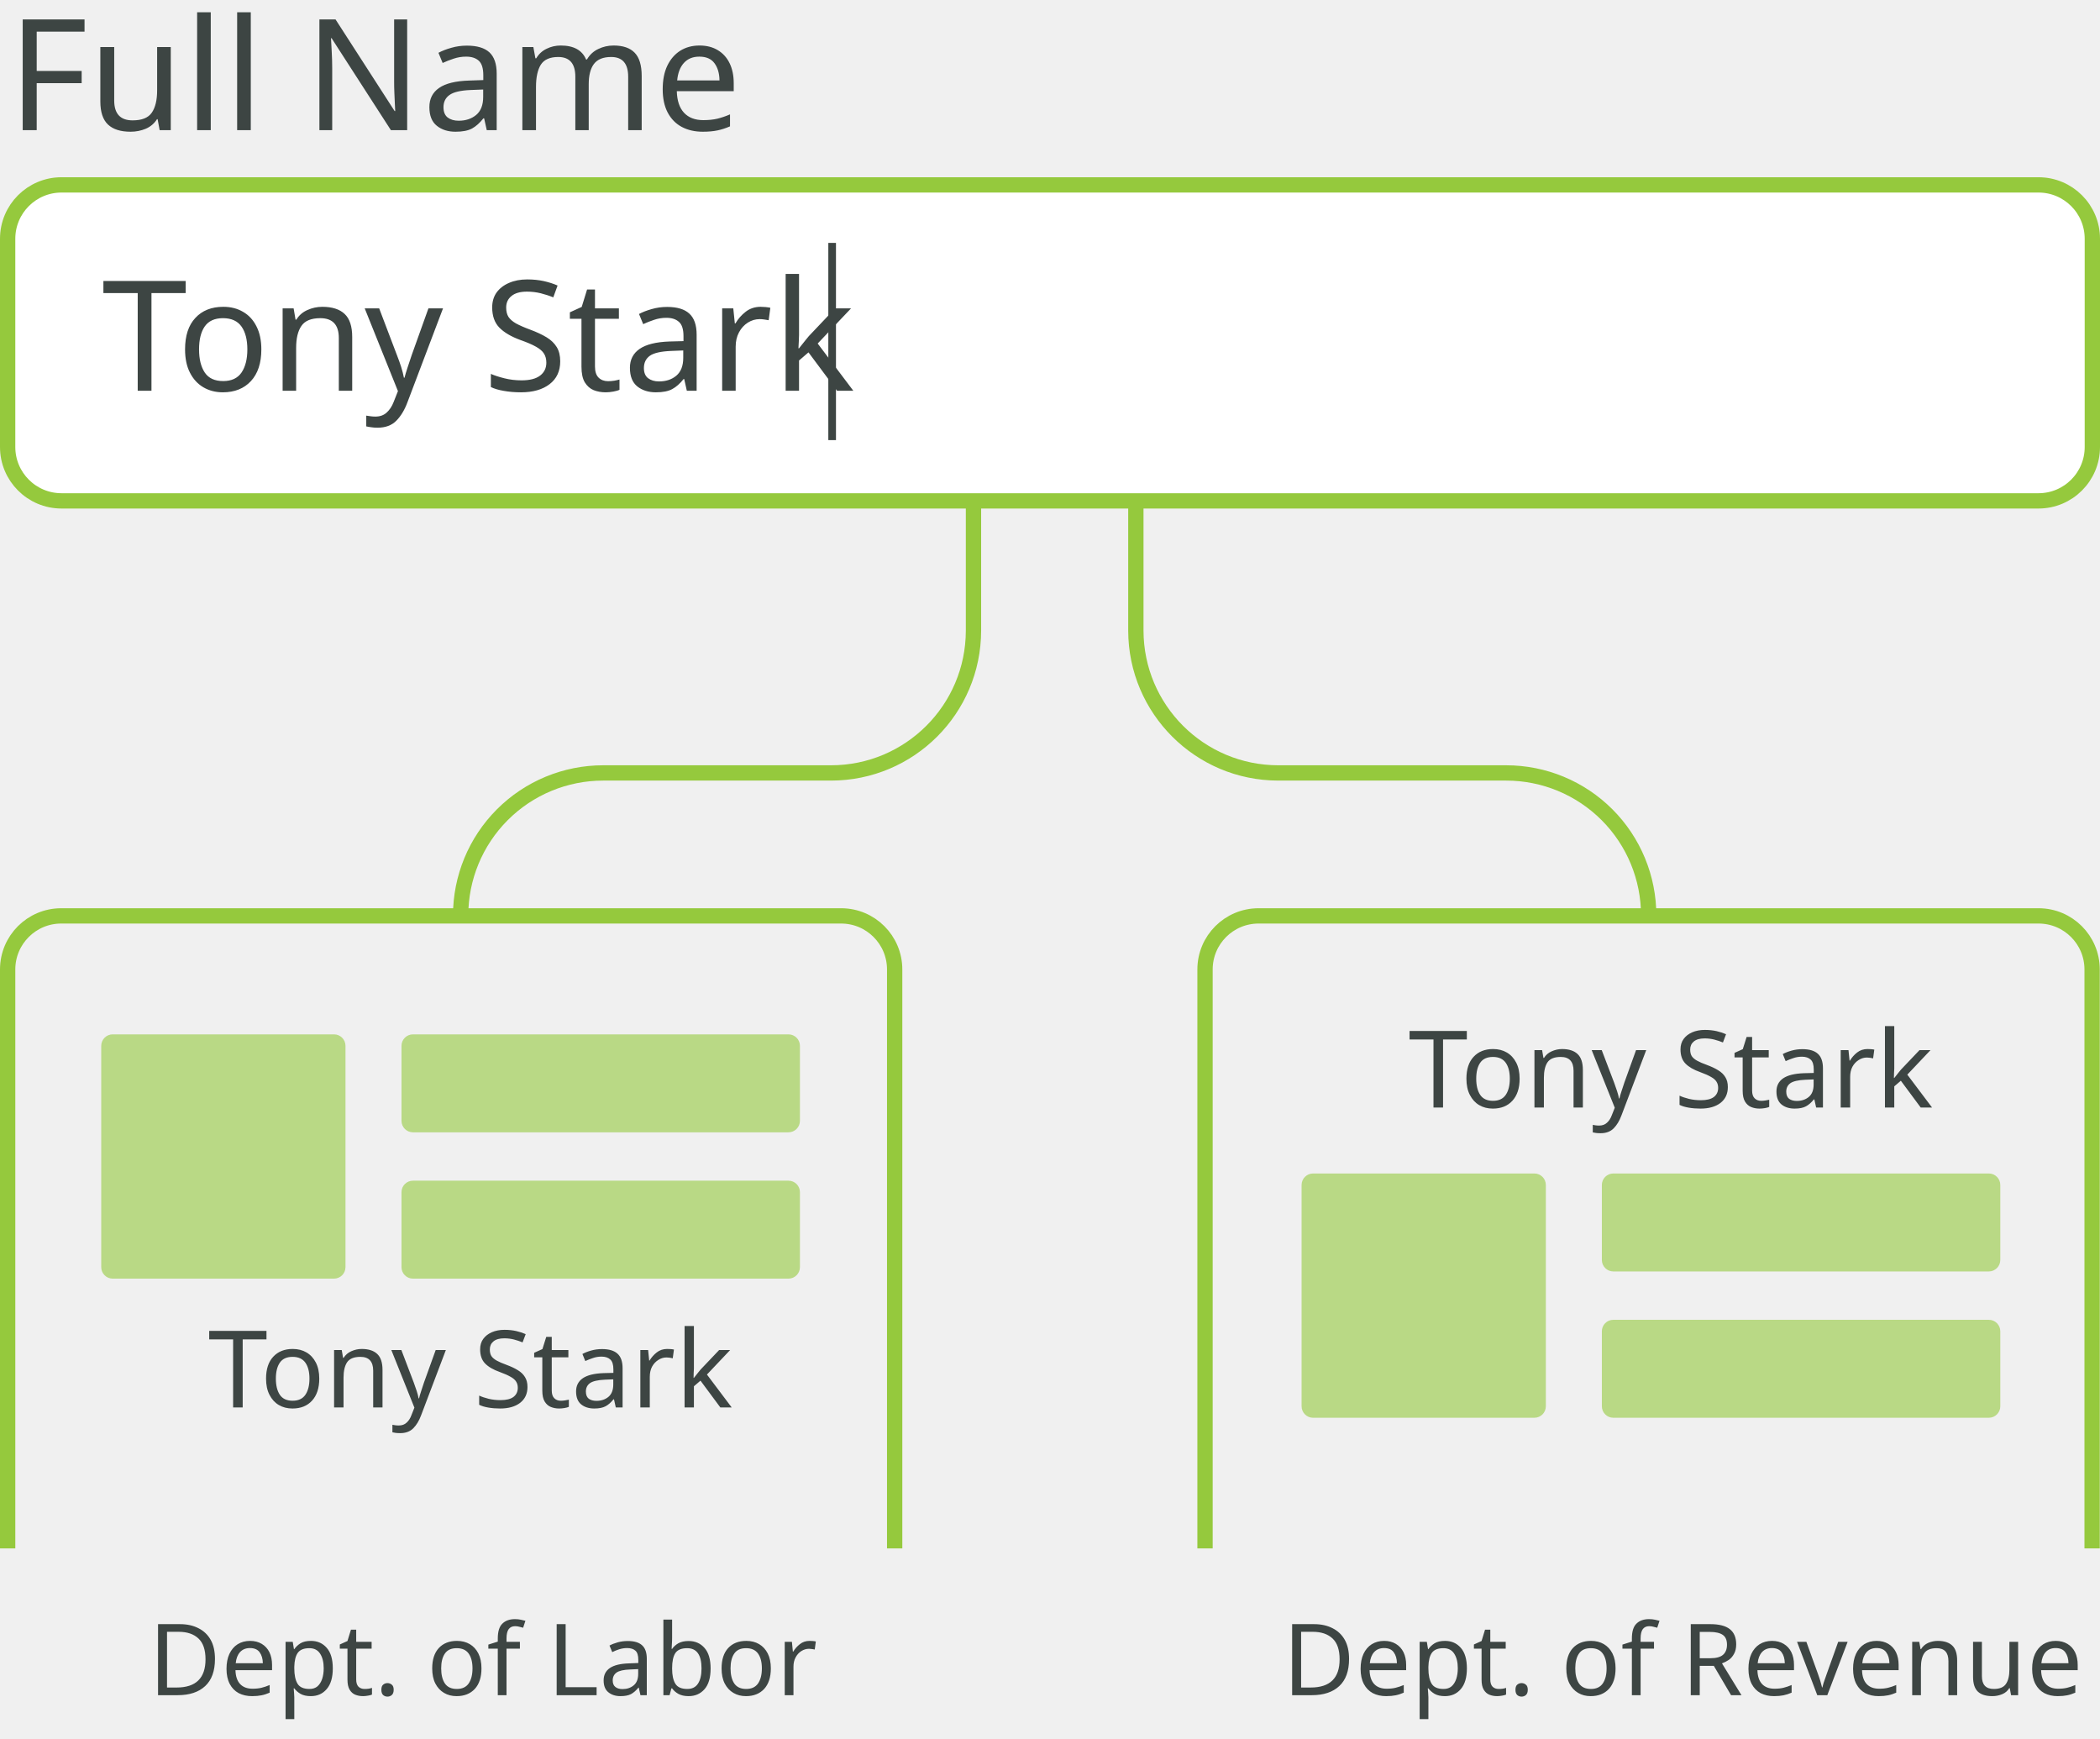
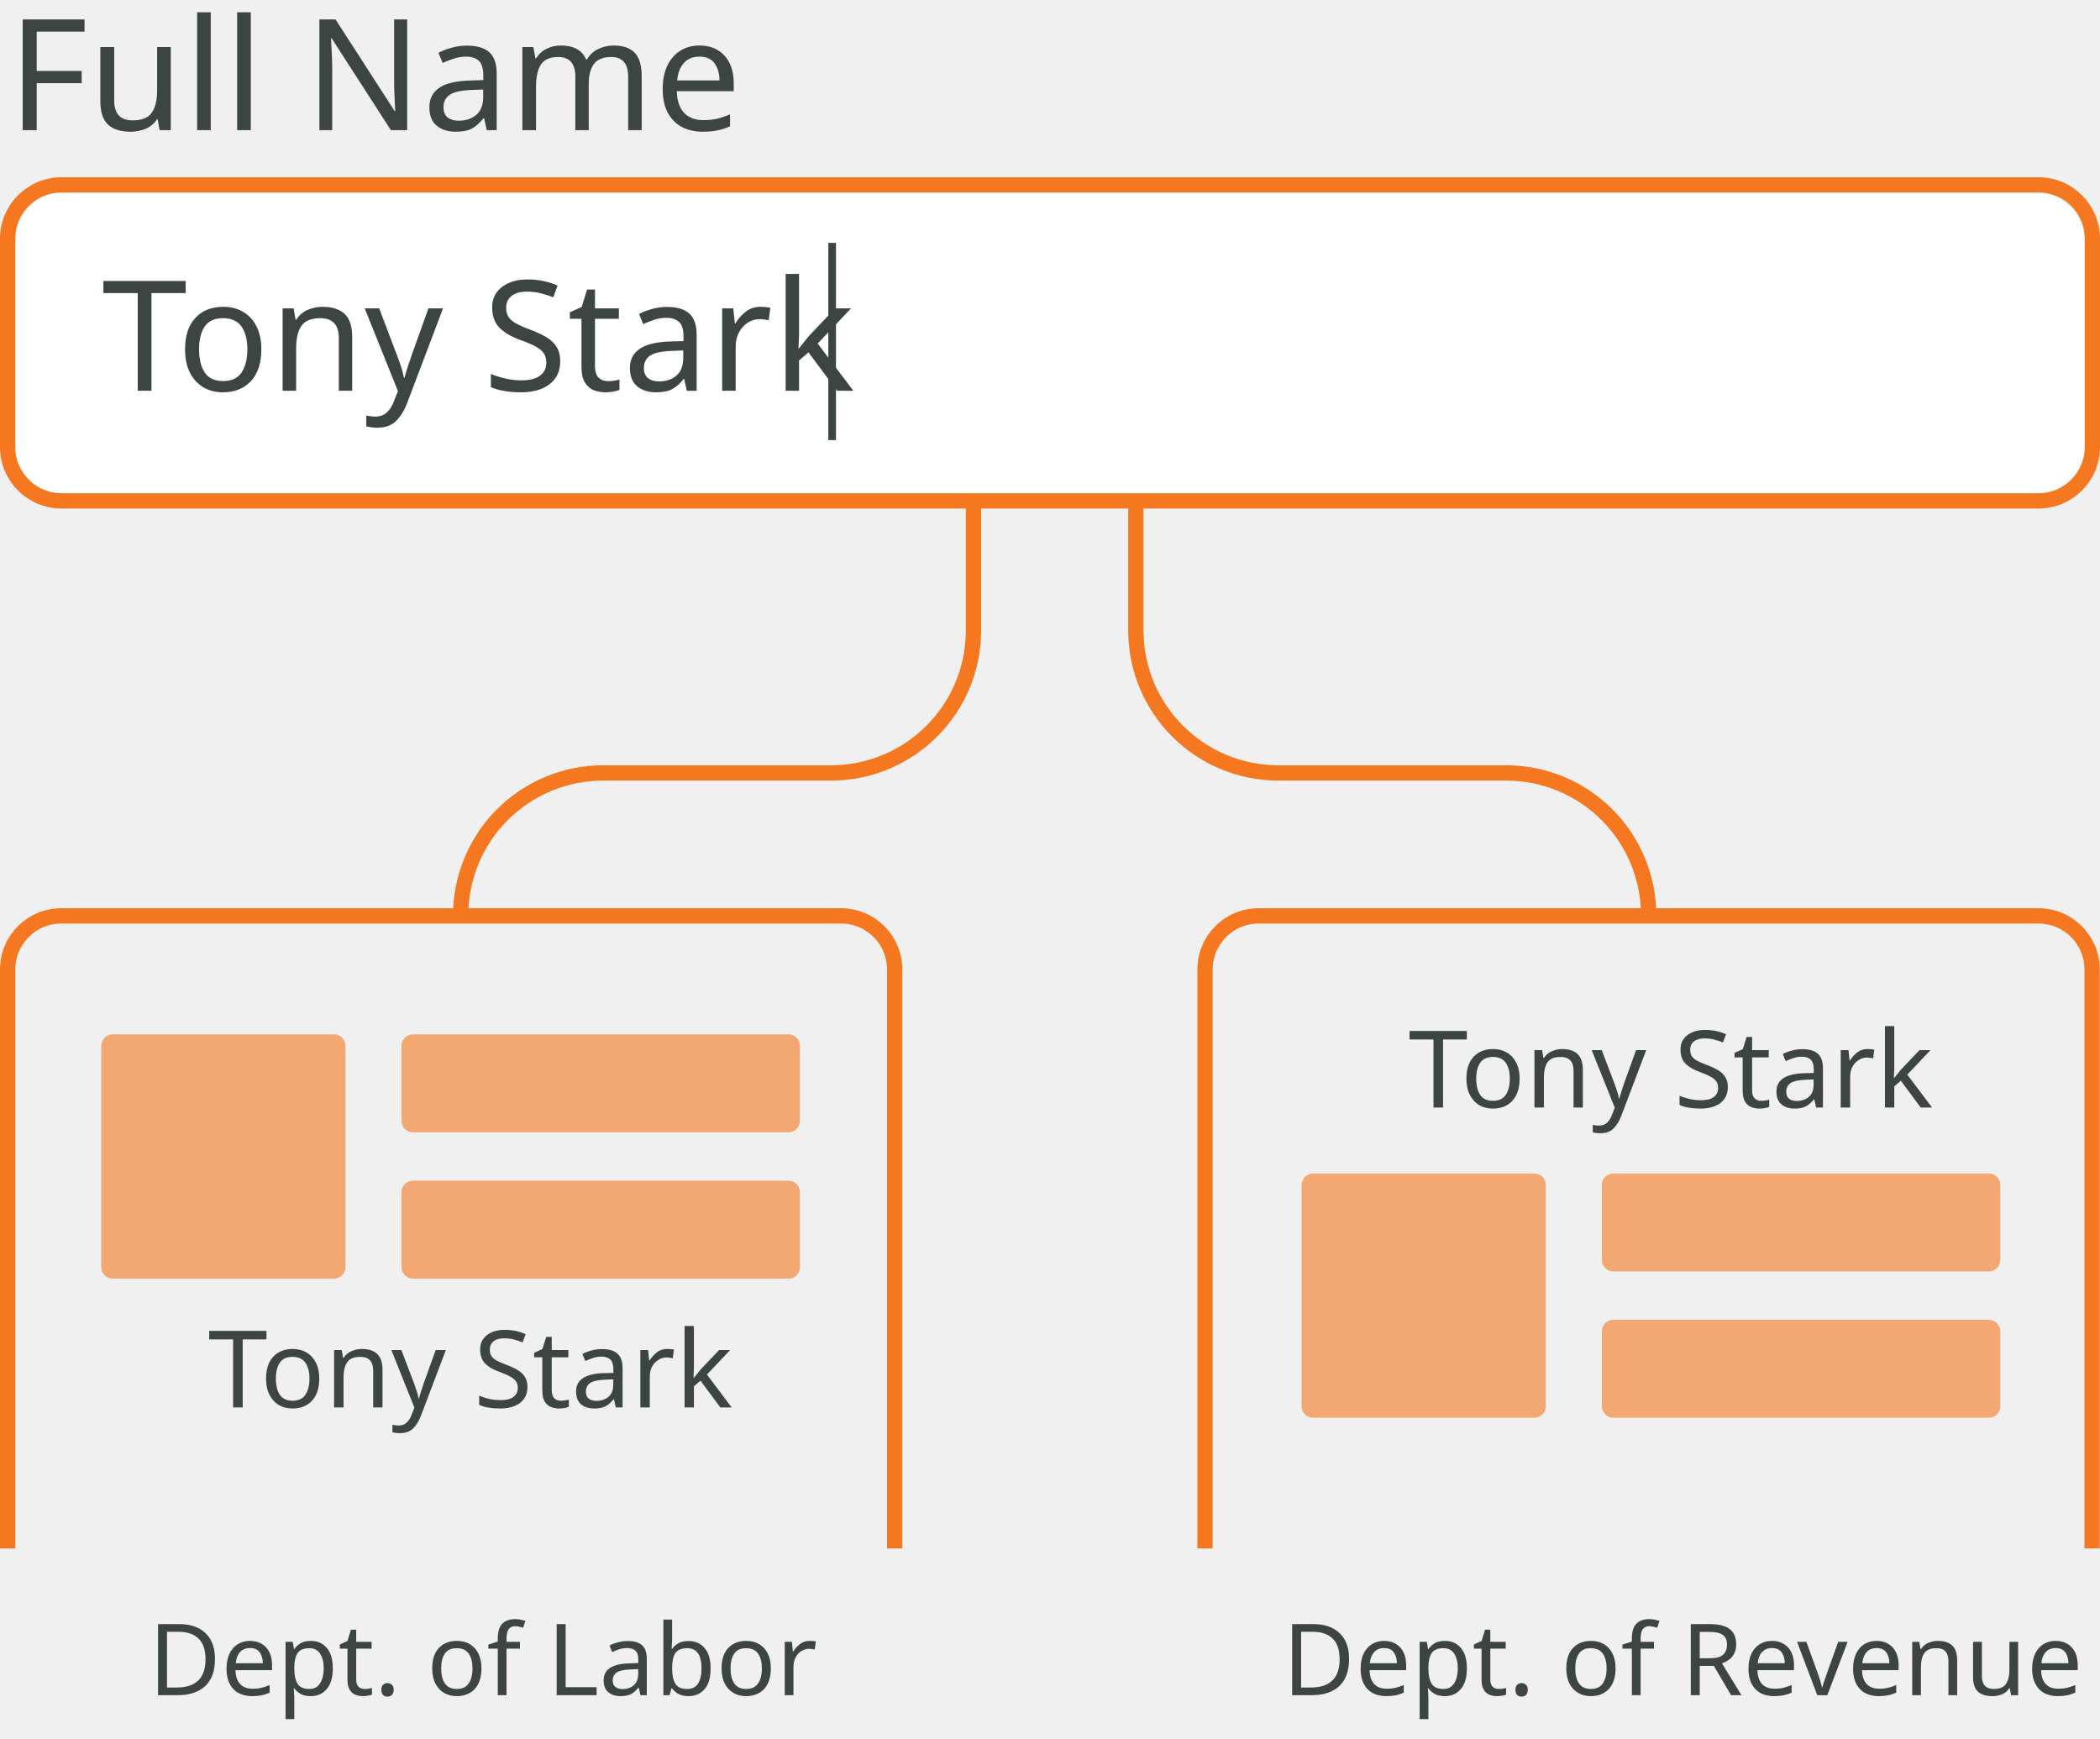
<svg xmlns="http://www.w3.org/2000/svg" viewBox="0 0 274.44 227.22">
  <g id="Layer_2" data-name="Layer 2">
    <g id="Layer_1-2" data-name="Layer 1">
-       <rect x="1" y="24.16" width="272.44" height="41.29" rx="7.04" style="fill:#fff;stroke:#95c93d;stroke-miterlimit:10;stroke-width:2px" />
-       <path d="M1,202.33V126.68a7,7,0,0,1,7-7H109.92a7,7,0,0,1,7,7v75.65" style="fill:none;stroke:#95c93d;stroke-miterlimit:10;stroke-width:2px" />
-       <path d="M157.48,202.33V126.68a7,7,0,0,1,7-7H266.41a7,7,0,0,1,7,7v75.65" style="fill:none;stroke:#95c93d;stroke-miterlimit:10;stroke-width:2px" />
+       <rect x="1" y="24.16" width="272.44" height="41.29" rx="7.04" style="fill:#fff;stroke:#f5771f;stroke-miterlimit:10;stroke-width:2px" />
+       <path d="M1,202.33V126.68a7,7,0,0,1,7-7H109.92a7,7,0,0,1,7,7v75.65" style="fill:none;stroke:#f5771f;stroke-miterlimit:10;stroke-width:2px" />
+       <path d="M157.48,202.33V126.68a7,7,0,0,1,7-7H266.41a7,7,0,0,1,7,7v75.65" style="fill:none;stroke:#f5771f;stroke-miterlimit:10;stroke-width:2px" />
      <text transform="translate(1 17.01)" style="font-size:20.268px;fill:#3d4543;font-family:Hind-Regular, Hind">Full Name</text>
      <text transform="translate(19.39 221.51)" style="font-size:13px;fill:#3d4543;font-family:Hind-Regular, Hind">Dept. of Labor</text>
      <text transform="translate(167.6 221.51)" style="font-size:13px;fill:#3d4543;font-family:Hind-Regular, Hind">Dept. of Revenue</text>
      <text id="Input-Text" transform="translate(13.31 51.06)" style="font-size:20.092px;fill:#3d4543;font-family:Hind-Regular, Hind">Tony Stark</text>
      <text id="labor-text" transform="translate(27.2 183.91)" style="font-size:14px;fill:#3d4543;font-family:Hind-Regular, Hind">Tony Stark</text>
      <line id="Caret" x1="108.75" y1="31.74" x2="108.75" y2="57.51" style="fill:none;stroke:#3d4543;stroke-miterlimit:10" />
-       <rect x="13.23" y="135.16" width="31.92" height="31.92" rx="1.5" style="fill:#95c93d;opacity:0.6" />
-       <rect x="52.47" y="135.16" width="52.07" height="12.8" rx="1.5" style="fill:#95c93d;opacity:0.6" />
-       <rect x="52.47" y="154.28" width="52.07" height="12.8" rx="1.5" style="fill:#95c93d;opacity:0.6" />
+       <rect x="13.23" y="135.16" width="31.92" height="31.92" rx="1.5" style="fill:#f5771f;opacity:0.6" />
+       <rect x="52.47" y="135.16" width="52.07" height="12.8" rx="1.5" style="fill:#f5771f;opacity:0.6" />
+       <rect x="52.47" y="154.28" width="52.07" height="12.8" rx="1.5" style="fill:#f5771f;opacity:0.6" />
      <text id="revenue-text" transform="translate(184.07 144.72)" style="font-size:14px;fill:#3d4543;font-family:Hind-Regular, Hind">Tony Stark</text>
-       <rect x="170.1" y="153.34" width="31.92" height="31.92" rx="1.5" style="fill:#95c93d;opacity:0.6" />
-       <rect x="209.34" y="153.34" width="52.07" height="12.8" rx="1.5" style="fill:#95c93d;opacity:0.6" />
-       <rect x="209.34" y="172.46" width="52.07" height="12.8" rx="1.5" style="fill:#95c93d;opacity:0.6" />
-       <path d="M60.2,119.64h0A18.62,18.62,0,0,1,78.82,101H108.6A18.62,18.62,0,0,0,127.22,82.4V65.46" style="fill:none;stroke:#95c93d;stroke-miterlimit:10;stroke-width:2px" />
-       <path d="M215.46,119.64h0A18.62,18.62,0,0,0,196.84,101H167.07A18.63,18.63,0,0,1,148.44,82.4V65.46" style="fill:none;stroke:#95c93d;stroke-miterlimit:10;stroke-width:2px" />
+       <rect x="170.1" y="153.34" width="31.92" height="31.92" rx="1.5" style="fill:#f5771f;opacity:0.6" />
+       <rect x="209.34" y="153.34" width="52.07" height="12.8" rx="1.5" style="fill:#f5771f;opacity:0.6" />
+       <rect x="209.34" y="172.46" width="52.07" height="12.8" rx="1.5" style="fill:#f5771f;opacity:0.6" />
+       <path d="M60.2,119.64h0A18.62,18.62,0,0,1,78.82,101H108.6A18.62,18.62,0,0,0,127.22,82.4V65.46" style="fill:none;stroke:#f5771f;stroke-miterlimit:10;stroke-width:2px" />
+       <path d="M215.46,119.64h0A18.62,18.62,0,0,0,196.84,101H167.07A18.63,18.63,0,0,1,148.44,82.4V65.46" style="fill:none;stroke:#f5771f;stroke-miterlimit:10;stroke-width:2px" />
    </g>
  </g>
</svg>
